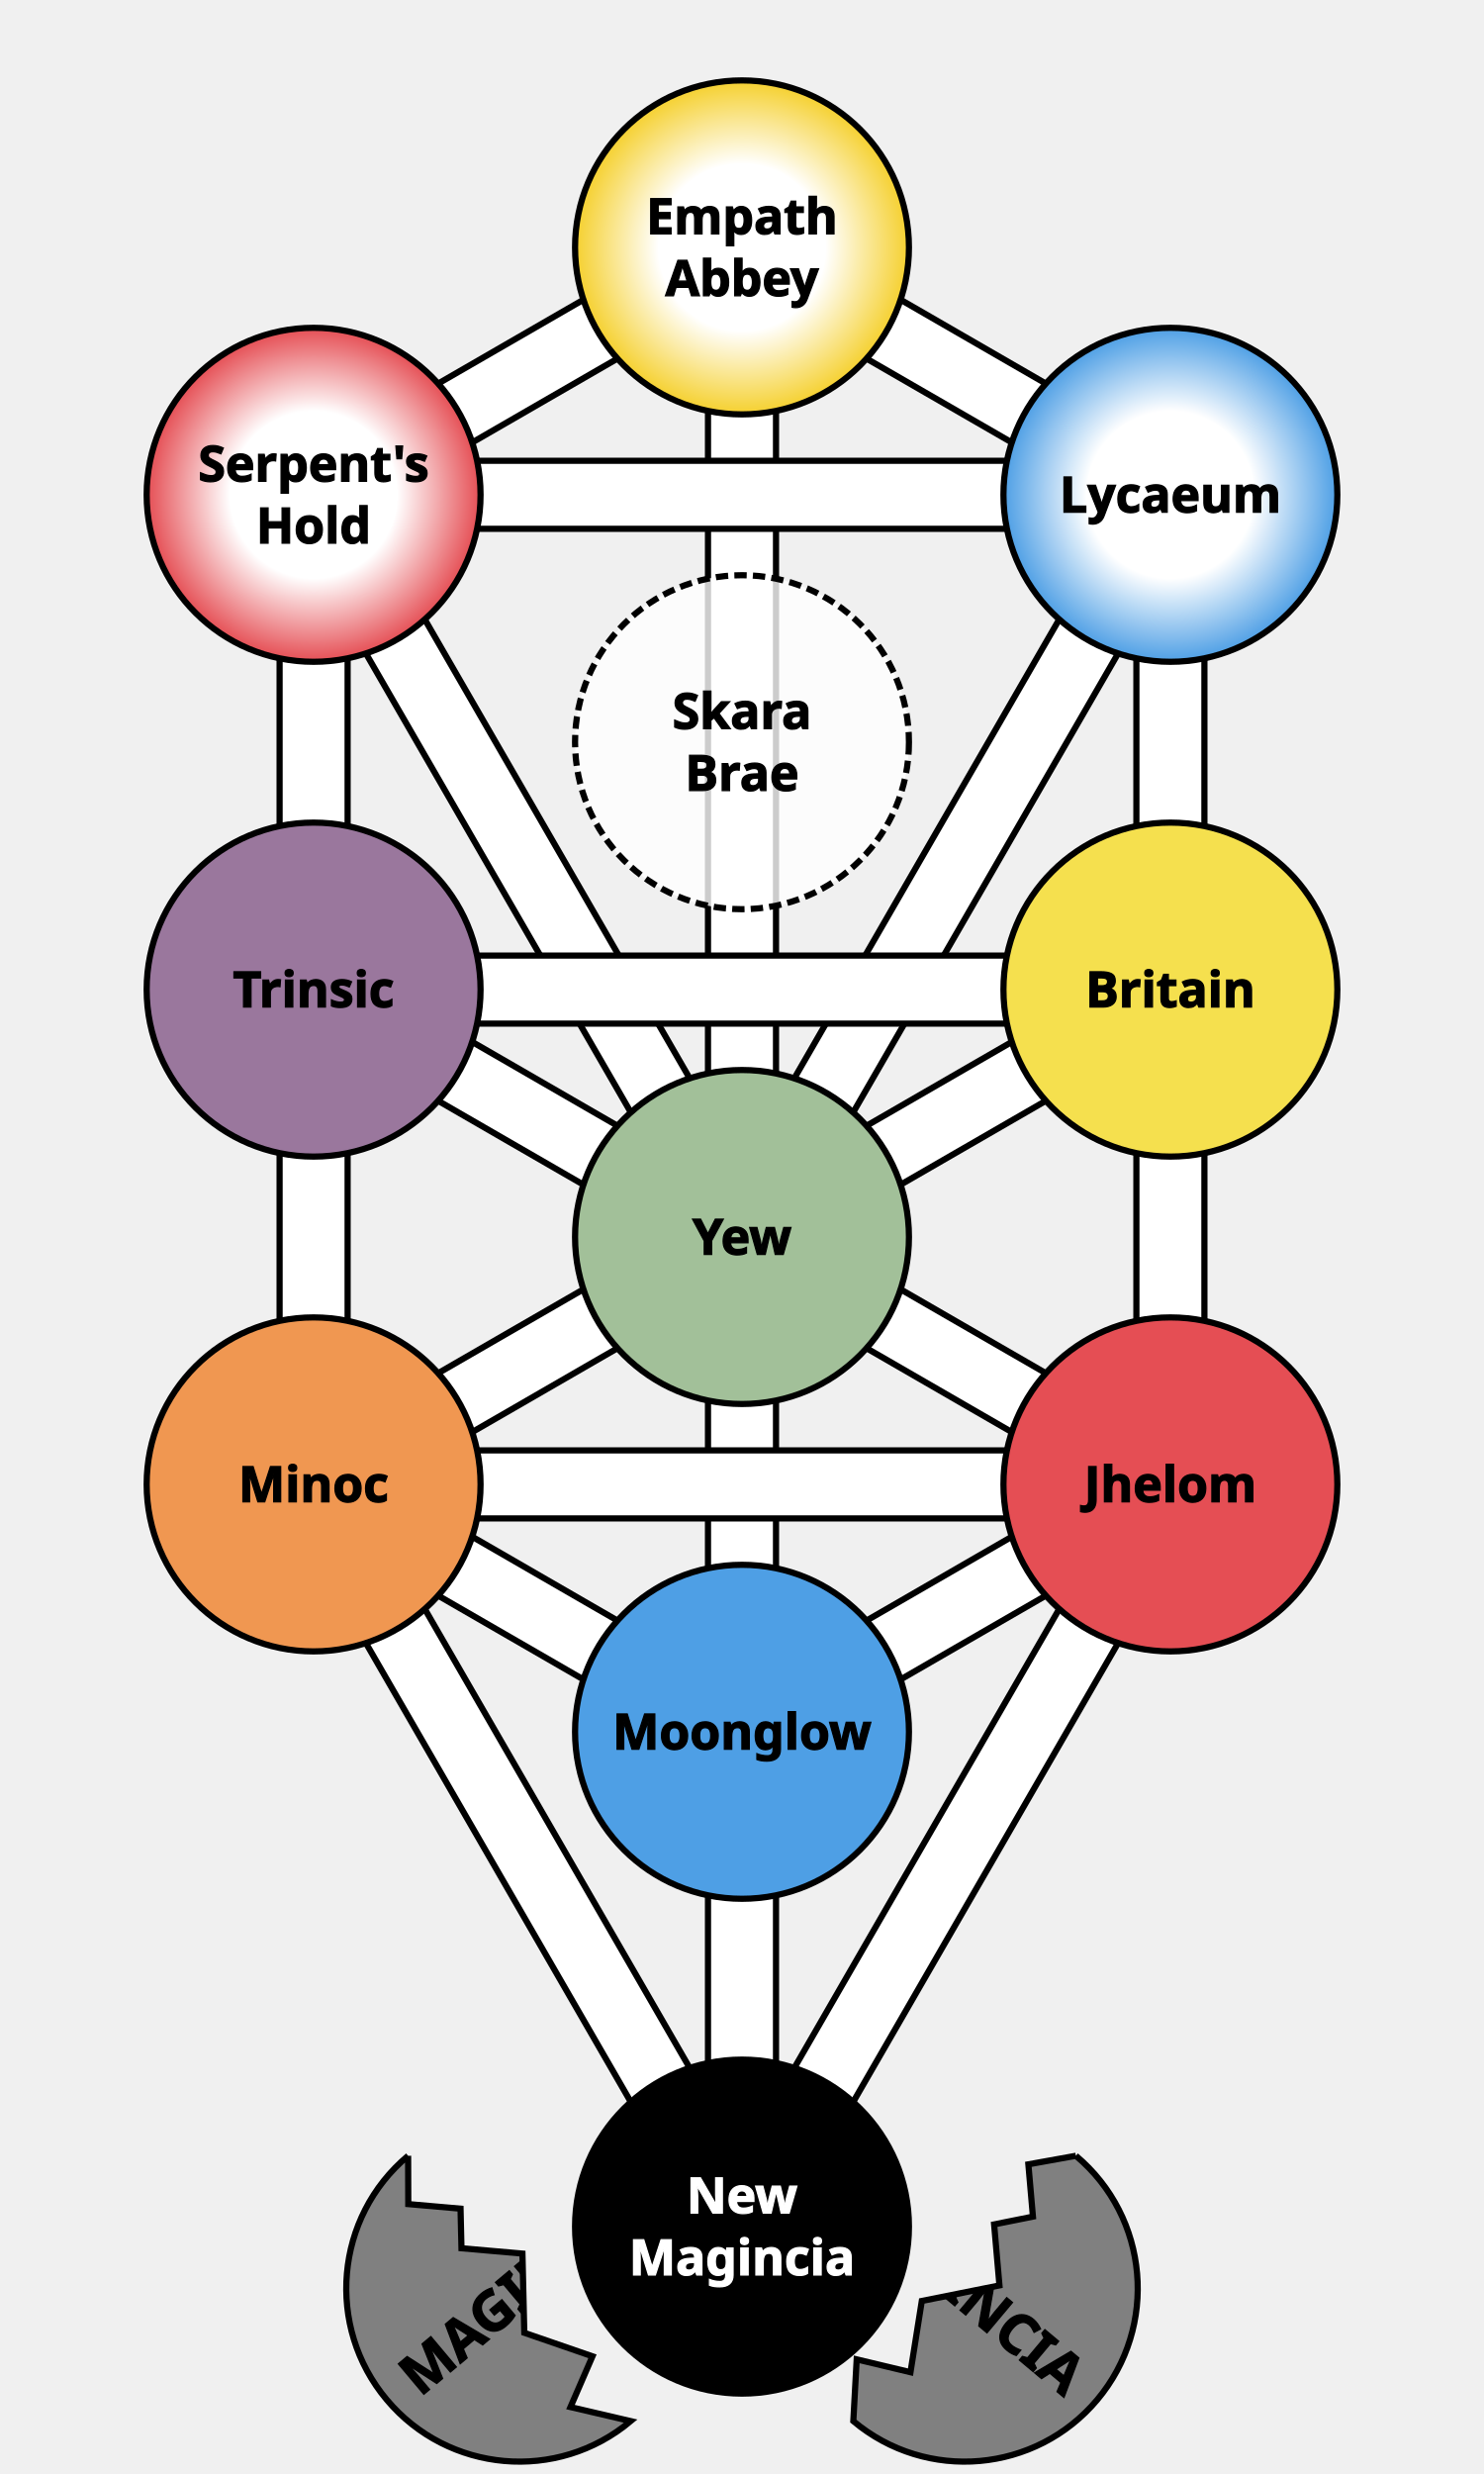
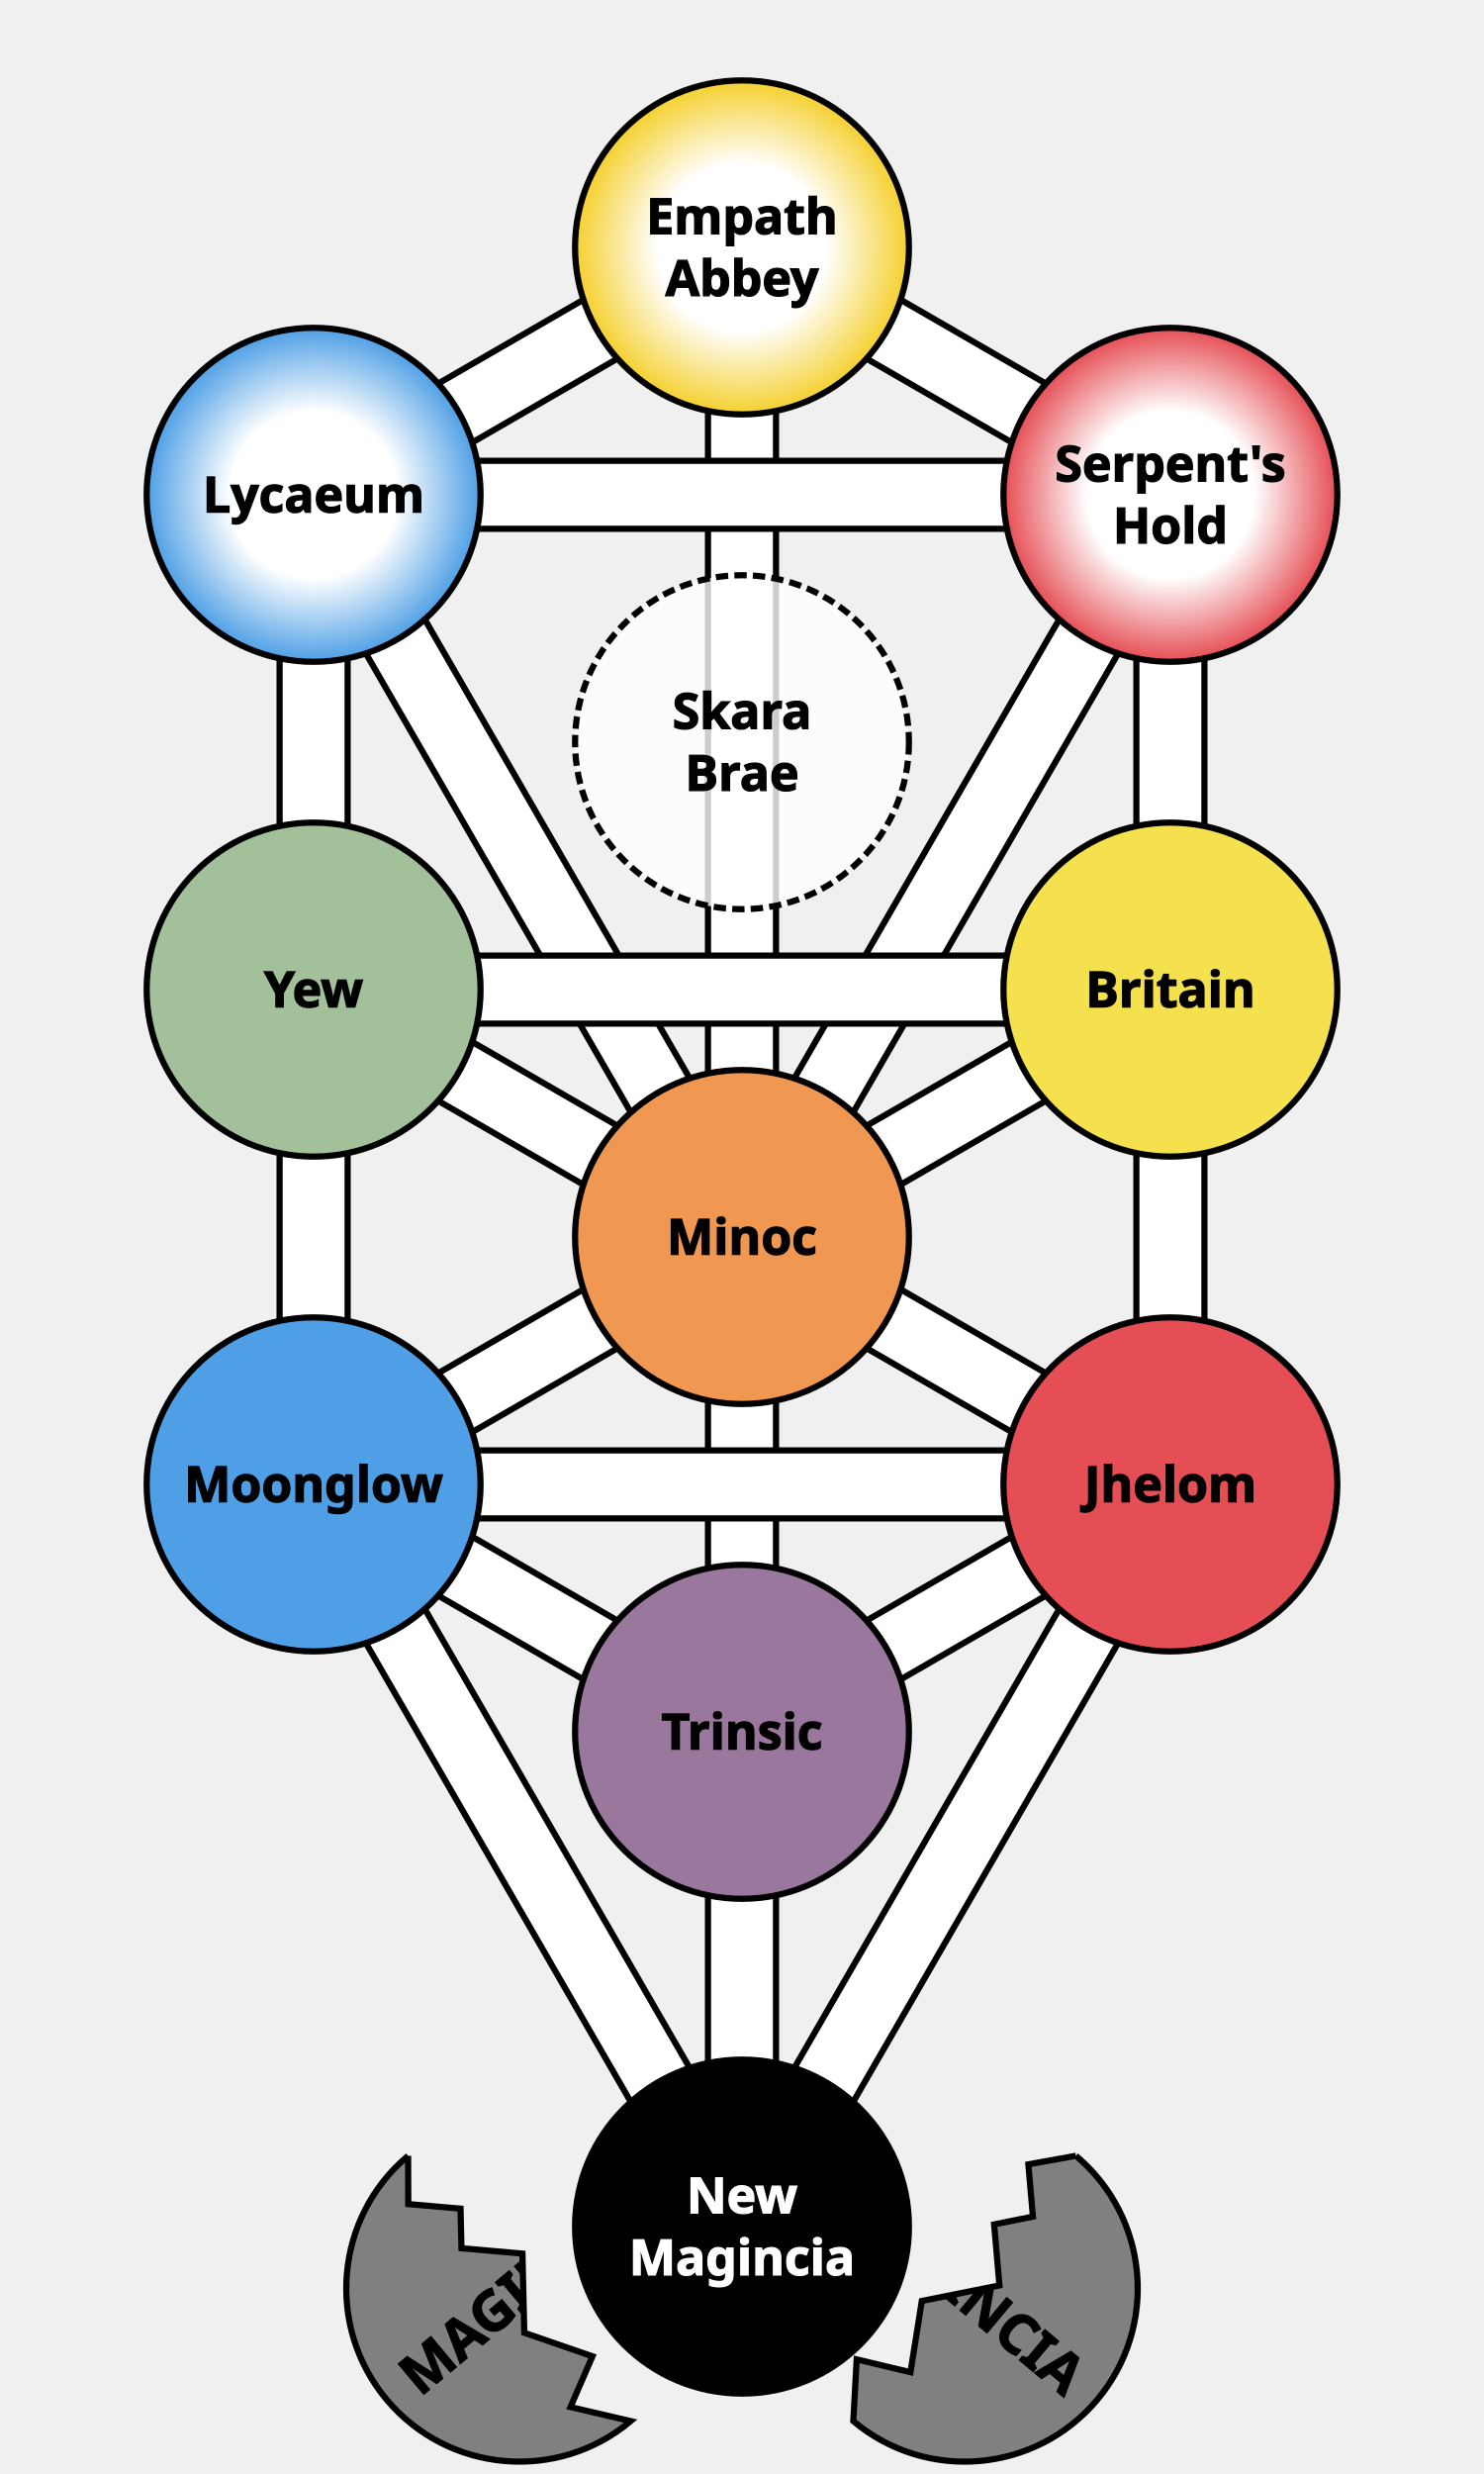
<svg xmlns="http://www.w3.org/2000/svg" version="1.2" width="360" height="600" viewBox="-600 -1000 1200 2000" preserveAspectRatio="xMinYMin meet">
  <style type="text/css">

   g.midtext text {
      text-anchor: middle; 
      dominant-baseline: middle; 
   } 

</style>
  <defs>
    <circle id="sephira" r="135">
      </circle>
    <path id="path-11" fill="none" d="M0,-800 L 346.41,-600" />
    <path id="path-12" fill="none" d="M-346.41,-600 L0,-800" />
    <path id="path-13" fill="none" d="M0,-800 L 0,0" />
    <path id="path-14" fill="none" d="M-346.41,-600 L346.41,-600" />
    <path id="path-15" fill="none" d="M0,0 L346.41,-600" />
    <path id="path-16" fill="none" d="M346.41,-600 L346.41,-200" />
    <path id="path-17" fill="none" d="M-346.41,-600 L0,0" />
    <path id="path-18" fill="none" d="M-346.41,-600 L-346.41,-200" />
    <path id="path-19" fill="none" d="M-346.41,-200 L346.41,-200" />
    <path id="path-20" fill="none" d="M0,0 L346.41,-200" />
    <path id="path-21" fill="none" d="M346.41,-200 L346.41,200" />
    <path id="path-22" fill="none" d="M-346.41,-200 L0,0" />
    <path id="path-23" fill="none" d="M-346.41,-200 L-346.41,200" />
    <path id="path-24" fill="none" d="M0,0 L346.41,200" />
    <path id="path-25" fill="none" d="M0,0 L0,400" />
    <path id="path-26" fill="none" d="M-346.41,200 L0,0" />
    <path id="path-27" fill="none" d="M-346.41,200 L346.41,200" />
    <path id="path-28" fill="none" d="M0,400 L346.41,200" />
    <path id="path-29" fill="none" d="M0,800 L346.41,200" />
    <path id="path-30" fill="none" d="M-346.41,200 L0,400" />
    <path id="path-31" fill="none" d="M-346.41,200 L0,800" />
    <path id="path-32" fill="none" d="M0,400 L0,800" />
  </defs>
  <g>
    <use href="#path-11" stroke="black" stroke-width="60" />
    <use href="#path-11" stroke="white" stroke-width="50" />
    <use href="#path-12" stroke="black" stroke-width="60" />
    <use href="#path-12" stroke="white" stroke-width="50" />
    <use href="#path-13" stroke="black" stroke-width="60" />
    <use href="#path-13" stroke="white" stroke-width="50" />
    <use href="#path-14" stroke="black" stroke-width="60" />
    <use href="#path-14" stroke="white" stroke-width="50" />
    <use href="#path-15" stroke="black" stroke-width="60" />
    <use href="#path-15" stroke="white" stroke-width="50" />
    <use href="#path-16" stroke="black" stroke-width="60" />
    <use href="#path-16" stroke="white" stroke-width="50" />
    <use href="#path-17" stroke="black" stroke-width="60" />
    <use href="#path-17" stroke="white" stroke-width="50" />
    <use href="#path-18" stroke="black" stroke-width="60" />
    <use href="#path-18" stroke="white" stroke-width="50" />
    <use href="#path-19" stroke="black" stroke-width="60" />
    <use href="#path-19" stroke="white" stroke-width="50" />
    <use href="#path-20" stroke="black" stroke-width="60" />
    <use href="#path-20" stroke="white" stroke-width="50" />
    <use href="#path-21" stroke="black" stroke-width="60" />
    <use href="#path-21" stroke="white" stroke-width="50" />
    <use href="#path-22" stroke="black" stroke-width="60" />
    <use href="#path-22" stroke="white" stroke-width="50" />
    <use href="#path-23" stroke="black" stroke-width="60" />
    <use href="#path-23" stroke="white" stroke-width="50" />
    <use href="#path-24" stroke="black" stroke-width="60" />
    <use href="#path-24" stroke="white" stroke-width="50" />
    <use href="#path-25" stroke="black" stroke-width="60" />
    <use href="#path-25" stroke="white" stroke-width="50" />
    <use href="#path-26" stroke="black" stroke-width="60" />
    <use href="#path-26" stroke="white" stroke-width="50" />
    <use href="#path-27" stroke="black" stroke-width="60" />
    <use href="#path-27" stroke="white" stroke-width="50" />
    <use href="#path-28" stroke="black" stroke-width="60" />
    <use href="#path-28" stroke="white" stroke-width="50" />
    <use href="#path-29" stroke="black" stroke-width="60" />
    <use href="#path-29" stroke="white" stroke-width="50" />
    <use href="#path-30" stroke="black" stroke-width="60" />
    <use href="#path-30" stroke="white" stroke-width="50" />
    <use href="#path-31" stroke="black" stroke-width="60" />
    <use href="#path-31" stroke="white" stroke-width="50" />
    <use href="#path-32" stroke="black" stroke-width="60" />
    <use href="#path-32" stroke="white" stroke-width="50" />
  </g>
  <g stroke="black" stroke-width="5">
    <radialGradient id="loveGrad">
      <stop offset="0%" stop-color="white" />
      <stop offset="50%" stop-color="white" />
      <stop offset="100%" stop-color="#f5d02e" />
    </radialGradient>
    <radialGradient id="courageGrad">
      <stop offset="0%" stop-color="white" />
      <stop offset="50%" stop-color="white" />
      <stop offset="100%" stop-color="#e54e54" />
    </radialGradient>
    <radialGradient id="truthGrad">
      <stop offset="0%" stop-color="white" />
      <stop offset="50%" stop-color="white" />
      <stop offset="100%" stop-color="#4e9fe5" />
    </radialGradient>
    <use href="#sephira" fill="url(#loveGrad)" x="0" y="-800" />
-     <use href="#sephira" fill="url(#truthGrad)" x="346.41" y="-600" />
-     <use href="#sephira" fill="url(#courageGrad)" x="-346.41" y="-600" />
+     <use href="#sephira" fill="url(#courageGrad)" x="346.41" y="-600" />
+     <use href="#sephira" fill="url(#truthGrad)" x="-346.41" y="-600" />
    <use href="#sephira" x="0" y="-400" fill="white" fill-opacity="0.8" stroke-dasharray="10 5" />
    <use href="#sephira" fill="#f5e04e" x="346.41" y="-200" />
-     <use href="#sephira" fill="#9a779d" x="-346.41" y="-200" />
-     <use href="#sephira" fill="#a2c099" x="0" y="0" />
+     <use href="#sephira" fill="#a2c099" x="-346.41" y="-200" />
+     <use href="#sephira" fill="#f09751" x="0" y="0" />
    <use href="#sephira" fill="#e54e54" x="346.41" y="200" />
-     <use href="#sephira" fill="#f09751" x="-346.41" y="200" />
-     <use href="#sephira" fill="#4e9fe5" x="0" y="400" />
+     <use href="#sephira" fill="#4e9fe5" x="-346.41" y="200" />
+     <use href="#sephira" fill="#9a779d" x="0" y="400" />
    <use href="#sephira" fill="black" x="0" y="800" />
  </g>
  <g class="midtext" fill="black" stroke="black" stroke-width="1" font-size="40" font-family="verdana, sans-serif" font-weight="bold">
    <text x="0" y="-825">Empath</text>
    <text x="0" y="-775">Abbey</text>
-     <text x="-346.41" y="-625">Serpent's</text>
-     <text x="-346.41" y="-575">Hold</text>
-     <text x="346.41" y="-600">Lycaeum</text>
+     <text x="-346.41" y="-600">Lycaeum</text>
+     <text x="346.41" y="-625">Serpent's</text>
+     <text x="346.41" y="-575">Hold</text>
    <text x="346.41" y="-200">Britain</text>
-     <text x="-346.41" y="-200">Trinsic</text>
-     <text x="0" y="0">Yew</text>
+     <text x="-346.41" y="-200">Yew</text>
+     <text x="0" y="0">Minoc</text>
    <text x="346.41" y="200">Jhelom</text>
-     <text x="-346.41" y="200">Minoc</text>
-     <text x="0" y="400">Moonglow</text>
+     <text x="-346.41" y="200">Moonglow</text>
+     <text x="0" y="400">Trinsic</text>
    <text stroke="white" fill="white" x="0" y="775">New</text>
    <text stroke="white" fill="white" x="0" y="825">Magincia</text>
    <text x="0" y="-425">Skara</text>
    <text x="0" y="-375">Brae</text>
  </g>
  <defs>
    <text id="prideText" fill="black" stroke="black" stroke-width="1" font-size="45" dominant-baseline="middle" text-anchor="middle" font-weight="bold" font-family="verdana, sans-serif">MAGINCIA</text>
    <path id="leftEggShape" d="M0 -140 A122 122, 0 0 0, 0 140        L -30 100, 10 80, -20 30, 20 -20,           -15 -55, 5 -80, -25 -110,          0 -140">
      </path>
    <clipPath id="leftEggClip">
      <use href="#leftEggShape" />
    </clipPath>
    <g id="leftEgg">
      <use href="#leftEggShape" fill="gray" stroke="black" stroke-width="5" />
      <use href="#prideText" clip-path="url(#leftEggClip)" />
    </g>
    <path id="rightEggShape" d="M0 -140 A122 122, 0 0 1, 0 140        L -30 100, 10 80, -20 30, 20 -20,           -15 -55, 5 -80, -25 -110,          0 -140">
      </path>
    <clipPath id="rightEggClip">
      <use href="#rightEggShape" />
    </clipPath>
    <g id="rightEgg">
      <use href="#rightEggShape" fill="gray" stroke="black" stroke-width="5" />
      <use href="#prideText" clip-path="url(#rightEggClip)" />
    </g>
  </defs>
  <g>
    <use href="#leftEgg" transform="translate(-180,850) rotate(-40)" />
    <use href="#rightEgg" transform="translate(180,850) rotate(40)" />
  </g>
</svg>
